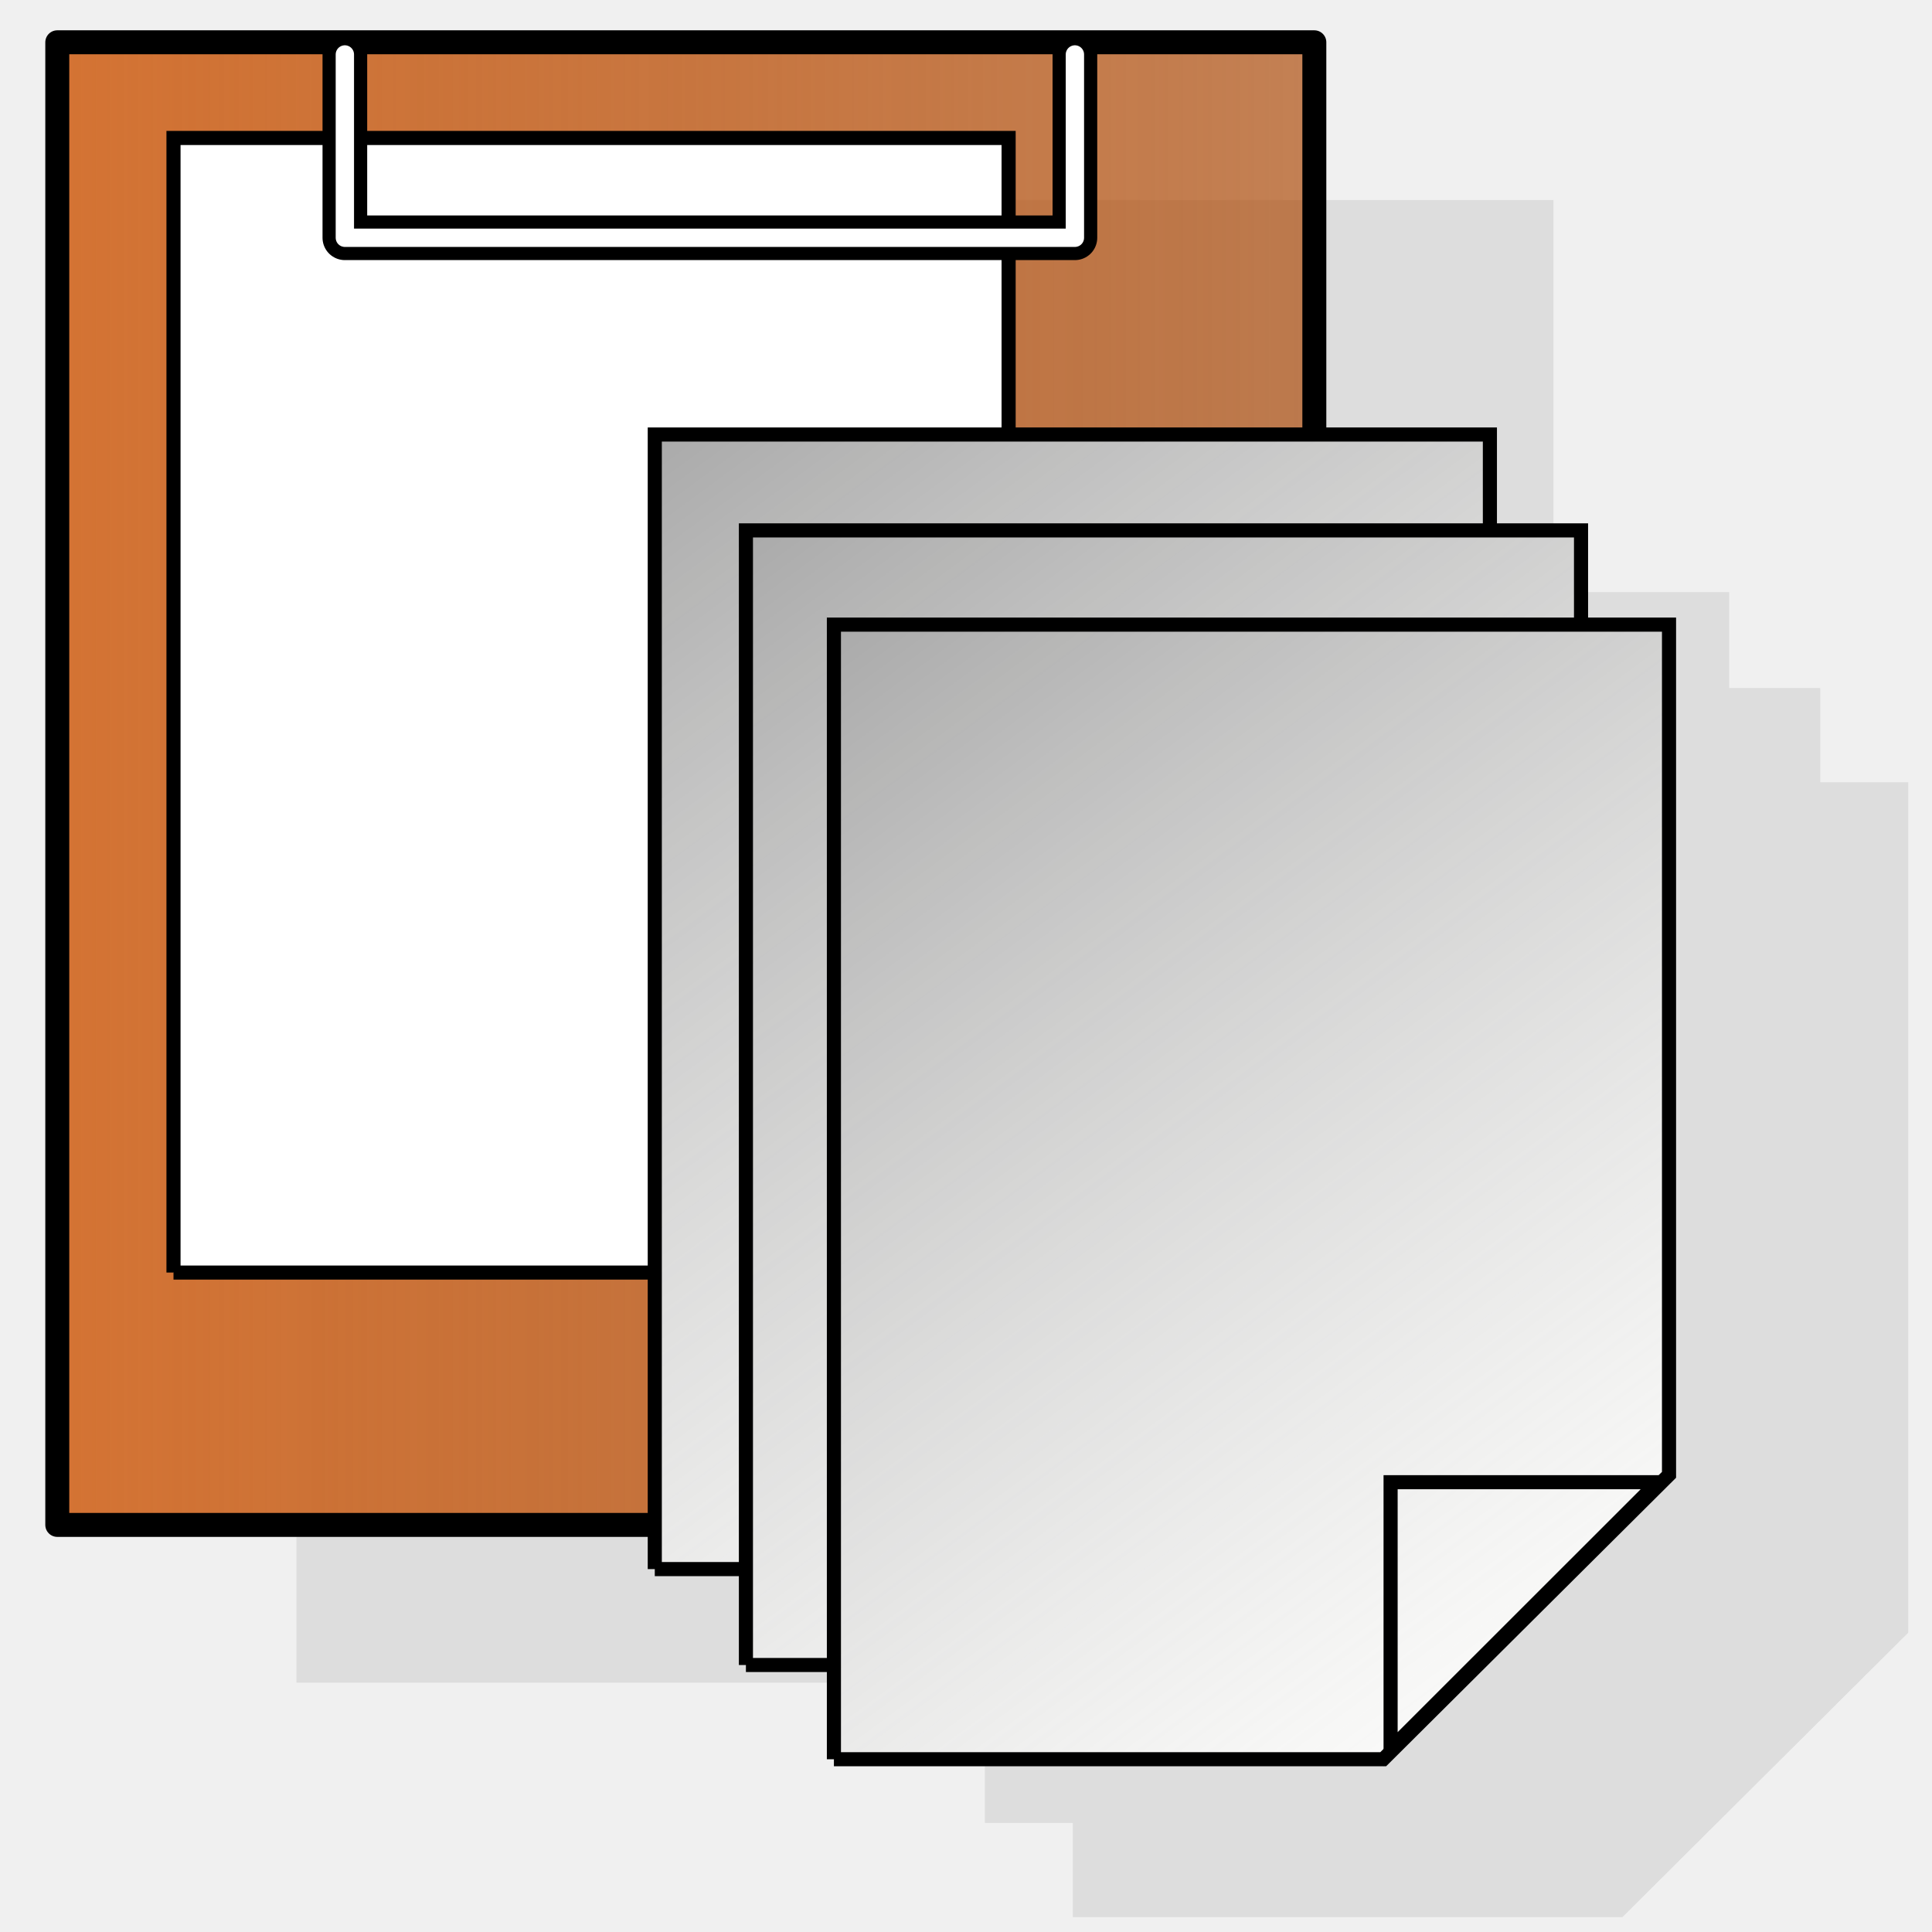
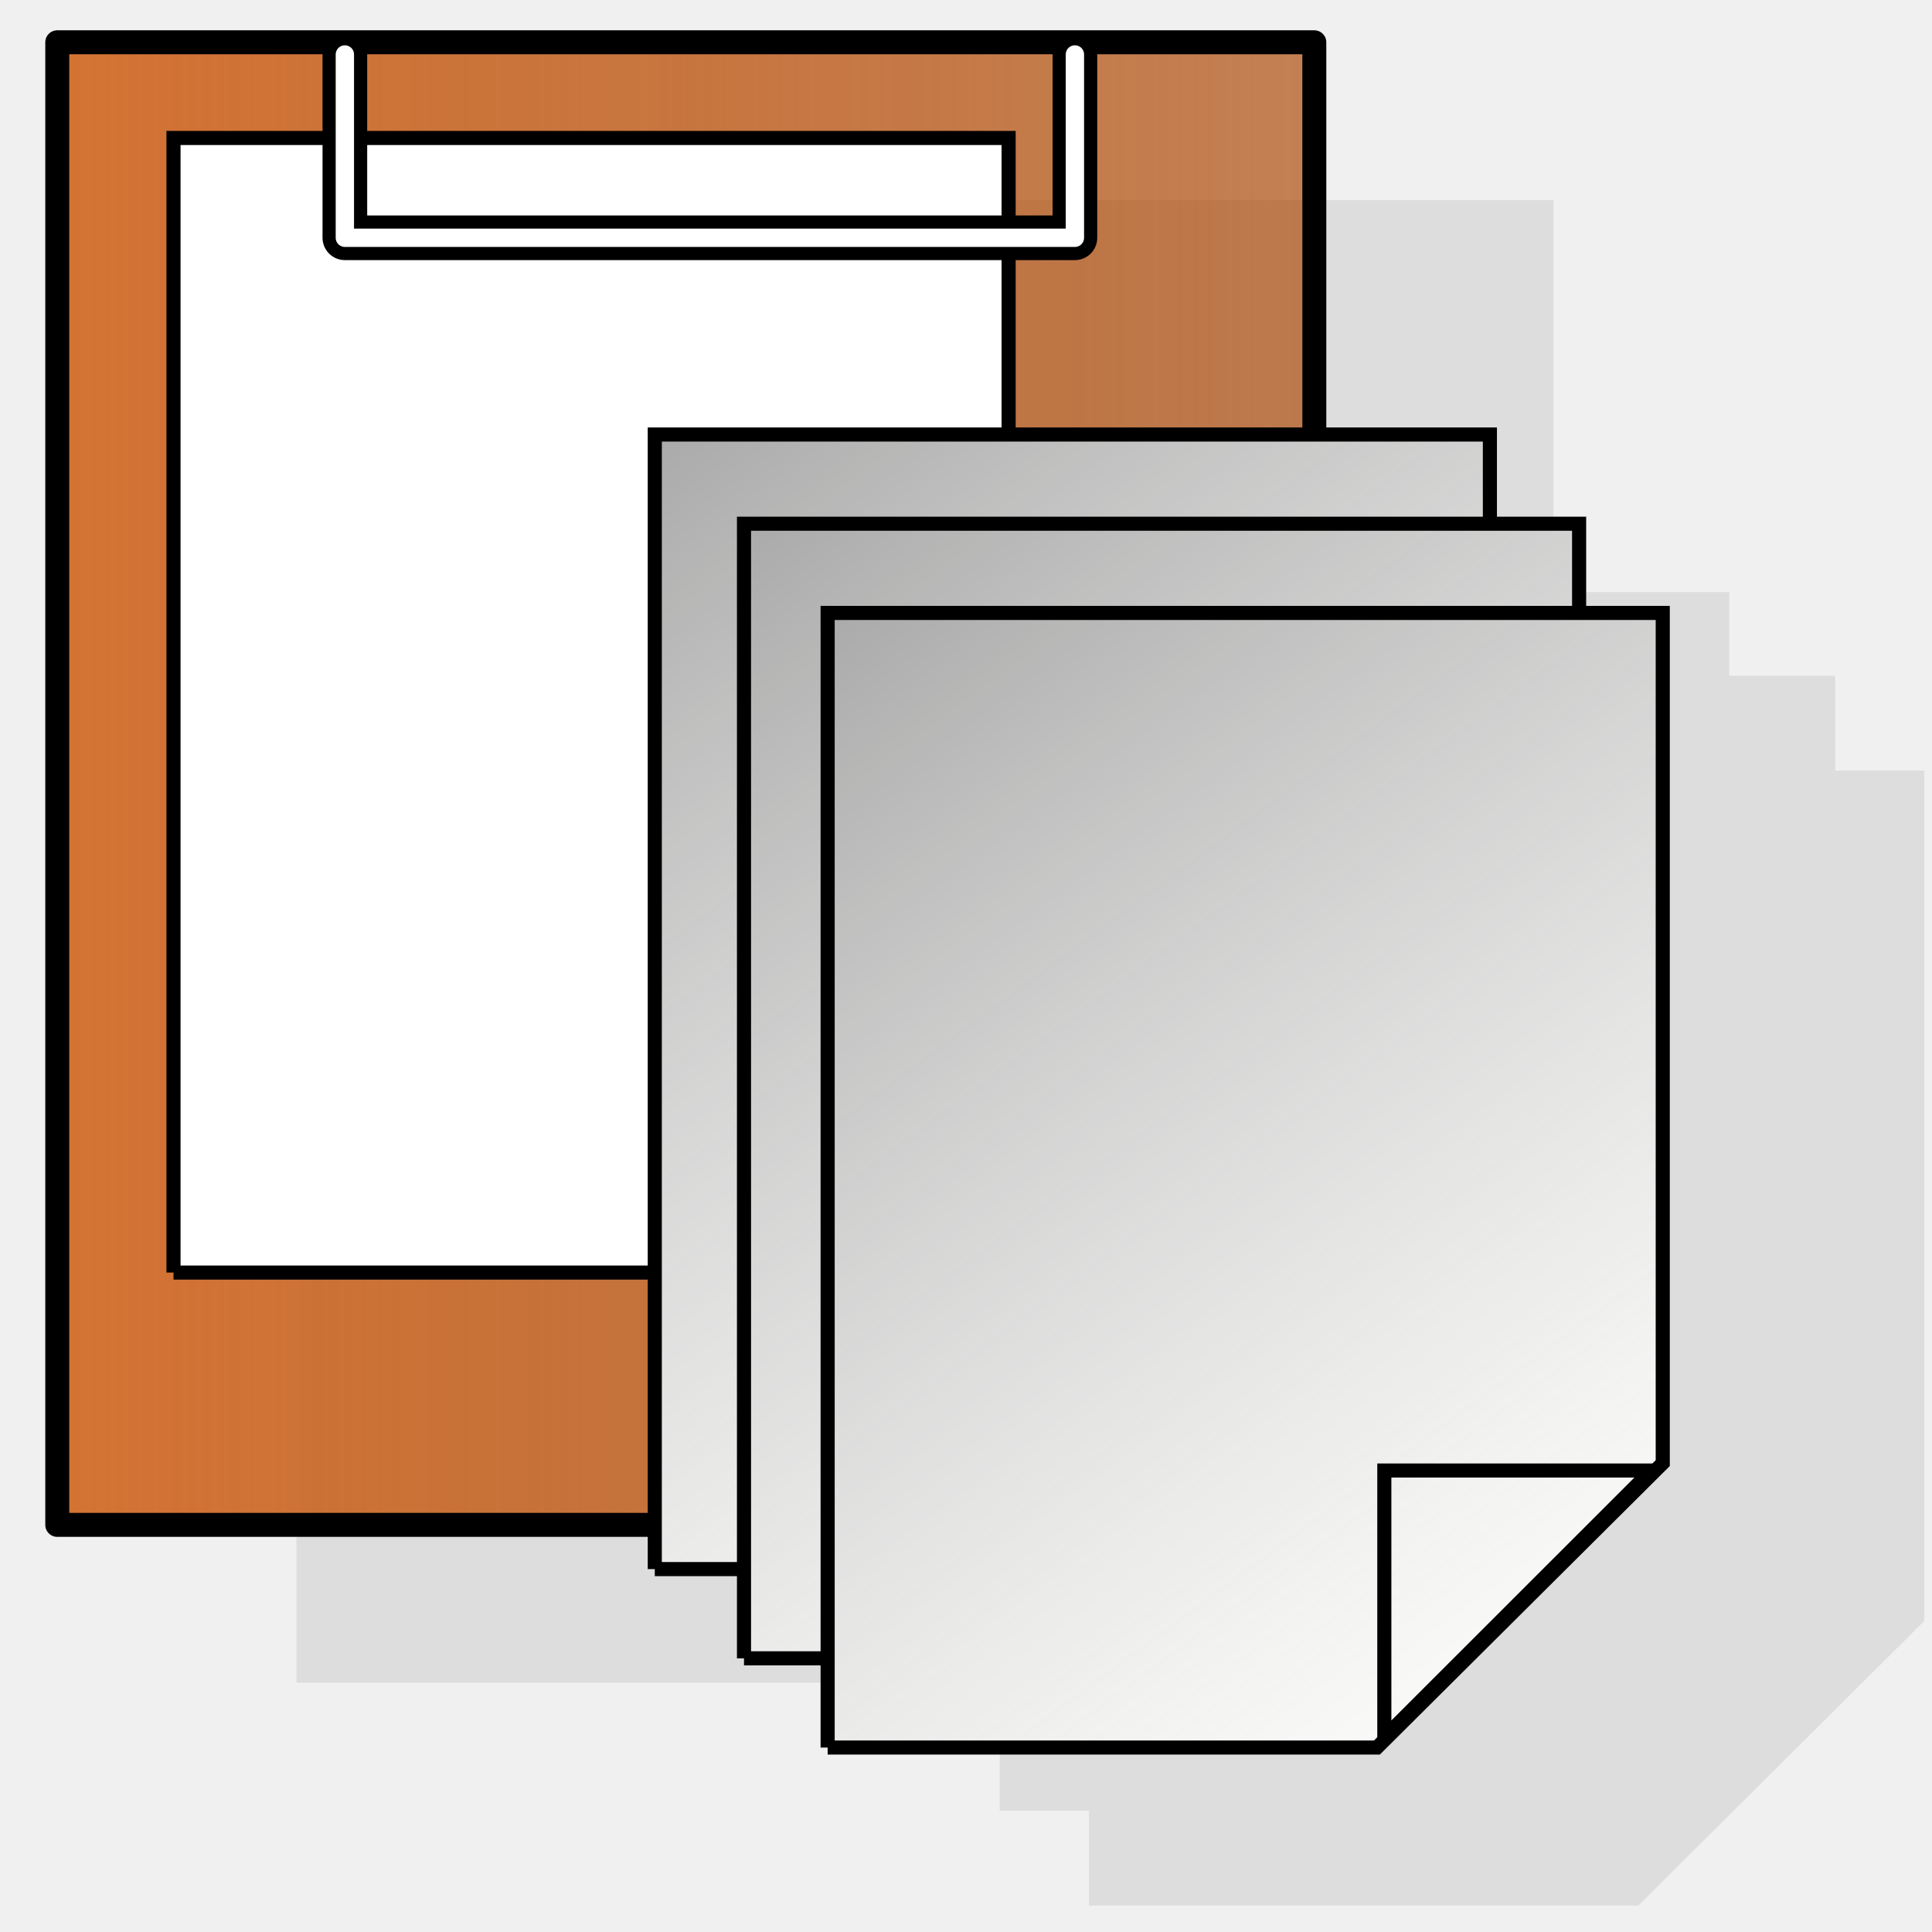
<svg xmlns="http://www.w3.org/2000/svg" xmlns:xlink="http://www.w3.org/1999/xlink" width="100" height="100" id="svg2" version="1.0">
  <defs id="defs4">
    <linearGradient id="linearGradient3149">
      <stop style="stop-color:#d47333;stop-opacity:1;" offset="0" id="stop3151" />
      <stop style="stop-color:#aa4400;stop-opacity:0.649;" offset="1" id="stop3153" />
    </linearGradient>
    <linearGradient id="linearGradient3186">
      <stop style="stop-color:#aaaaaa;stop-opacity:1;" offset="0" id="stop3188" />
      <stop style="stop-color:#fffffd;stop-opacity:0.502;" offset="1" id="stop3190" />
    </linearGradient>
    <linearGradient xlink:href="#linearGradient3186" id="linearGradient3313" gradientUnits="userSpaceOnUse" x1="19.193" y1="8.329" x2="78.883" y2="89.235" />
    <linearGradient xlink:href="#linearGradient3186" id="linearGradient3315" gradientUnits="userSpaceOnUse" x1="19.193" y1="8.329" x2="78.883" y2="89.235" />
    <linearGradient xlink:href="#linearGradient3186" id="linearGradient3317" gradientUnits="userSpaceOnUse" x1="19.193" y1="8.329" x2="78.883" y2="89.235" />
    <linearGradient xlink:href="#linearGradient3149" id="linearGradient3343" gradientUnits="userSpaceOnUse" gradientTransform="matrix(1.12719,0,0,1.126657,-11.7169,-14.30015)" x1="15.035" y1="49.204" x2="73.858" y2="49.204" />
    <filter x="-0.041" width="1.081" y="-1.054" height="3.108" id="filter3411">
      <feGaussianBlur stdDeviation="0.708" id="feGaussianBlur3413" />
    </filter>
+     <linearGradient xlink:href="#linearGradient3149" id="linearGradient2491" gradientUnits="userSpaceOnUse" gradientTransform="matrix(1.12719,0,0,1.126657,-14.60305,-14.87738)" x1="15.035" y1="49.204" x2="73.858" y2="49.204" />
  </defs>
  <g id="layer1">
-     <g id="g2253" style="fill:#dddddd;fill-opacity:1;stroke:none" transform="translate(102.8161,15.27111)">
-       <rect y="-4.916" x="-87.474" height="76.74" width="65.065" id="rect2193" style="opacity:1;fill:#dddddd;fill-opacity:1;stroke:none;stroke-width:1.24;stroke-linejoin:round;stroke-miterlimit:4;stroke-dasharray:none;stroke-opacity:1" />
-       <g transform="matrix(1.12719,0,0,1.126657,-146.781,-8.297961)" id="g2195" style="fill:#dddddd;fill-opacity:1;stroke:none">
-         <g id="g2197" transform="matrix(0.6475488,0,0,0.6475488,67.64277,15.68497)" style="opacity:1;fill:#dddddd;fill-opacity:1;stroke:none">
-           <path id="path2199" d="M 19.163,88.735 L 58.115,88.735 L 78.383,68.557 L 78.383,8.24 L 19.163,8.24 L 19.163,88.735" style="fill:#dddddd;fill-opacity:1;stroke:none;stroke-opacity:1" />
-           <path id="path2201" d="M 58.639,69.081 L 77.58,69.081 L 58.639,88.021 L 58.639,69.081 z " style="fill:#dddddd;fill-opacity:1;stroke:none;stroke-opacity:1" />
-         </g>
-         <g id="g2203" transform="matrix(0.6475488,0,0,0.6475488,67.64277,15.68497)" style="opacity:1;fill:#dddddd;fill-opacity:1;stroke:none">
-           <path id="path2205" d="M 19.163,88.735 L 58.115,88.735 L 78.383,68.557 L 78.383,8.24 L 19.163,8.24 L 19.163,88.735" style="fill:#dddddd;fill-opacity:1;stroke:none;stroke-opacity:1" />
-           <path id="path2207" d="M 58.639,69.081 L 77.58,69.081 L 58.639,88.021 L 58.639,69.081 z " style="fill:#dddddd;fill-opacity:1;stroke:none;stroke-opacity:1" />
-         </g>
+     <use x="0" y="0" xlink:href="#g2195" id="use2524" transform="translate(5.483685,4.329225)" width="100" height="100" />
+     <use x="0" y="0" xlink:href="#g2195" id="use2526" transform="translate(10.10153,9.23568)" width="100" height="100" />
+     <rect style="fill:#dddddd;fill-opacity:1;stroke:none;stroke-width:1.24;stroke-linejoin:round;stroke-miterlimit:4;stroke-dasharray:none;stroke-opacity:1" id="rect2193" width="65.065" height="76.74" x="15.342" y="10.355" />
+     <g style="fill:#dddddd;fill-opacity:1;stroke:none" id="g2195" transform="matrix(1.12719,0,0,1.126657,-43.96485,6.973147)">
+       <g style="opacity:1;fill:#dddddd;fill-opacity:1;stroke:none" transform="matrix(0.6475488,0,0,0.6475488,67.64277,15.68497)" id="g2197">
+         <path style="fill:#dddddd;fill-opacity:1;stroke:none;stroke-opacity:1" d="M 19.163,88.735 L 58.115,88.735 L 78.383,68.557 L 78.383,8.24 L 19.163,8.24 L 19.163,88.735" id="path2199" />
+         <path style="fill:#dddddd;fill-opacity:1;stroke:none;stroke-opacity:1" d="M 58.639,69.081 L 77.58,69.081 L 58.639,88.021 L 58.639,69.081 z " id="path2201" />
      </g>
-       <g transform="matrix(1.12719,0,0,1.126657,-165.6741,-25.89099)" id="g2209" style="fill:#dddddd;fill-opacity:1;stroke:none">
-         <path style="fill:#dddddd;fill-opacity:1;stroke:none;stroke-width:1.342;stroke-linecap:round;stroke-linejoin:round;stroke-miterlimit:4;stroke-dasharray:none;stroke-opacity:1" d="M 114.999,18.874 L 114.999,27.295 L 81.476,27.295 L 81.476,18.874" id="path2211" />
-         <path style="fill:#dddddd;fill-opacity:1;stroke:none;stroke-width:0.842;stroke-linecap:round;stroke-linejoin:round;stroke-miterlimit:4;stroke-dasharray:none;stroke-opacity:1" d="M 114.999,18.874 L 114.999,27.295 L 81.476,27.295 L 81.476,18.874" id="path2213" />
-       </g>
-       <g transform="matrix(1.12719,0,0,1.126657,-142.0638,-3.33432)" id="g2215" style="fill:#dddddd;fill-opacity:1;stroke:none">
-         <g id="g2217" transform="matrix(0.6475488,0,0,0.6475488,67.64277,15.68497)" style="opacity:1;fill:#dddddd;fill-opacity:1;stroke:none">
-           <path id="path2219" d="M 19.163,88.735 L 58.115,88.735 L 78.383,68.557 L 78.383,8.24 L 19.163,8.24 L 19.163,88.735" style="fill:#dddddd;fill-opacity:1;stroke:none;stroke-opacity:1" />
-           <path id="path2221" d="M 58.639,69.081 L 77.58,69.081 L 58.639,88.021 L 58.639,69.081 z " style="fill:#dddddd;fill-opacity:1;stroke:none;stroke-opacity:1" />
-         </g>
-         <g id="g2223" transform="matrix(0.6475488,0,0,0.6475488,67.64277,15.68497)" style="opacity:1;fill:#dddddd;fill-opacity:1;stroke:none">
-           <path id="path2225" d="M 19.163,88.735 L 58.115,88.735 L 78.383,68.557 L 78.383,8.24 L 19.163,8.24 L 19.163,88.735" style="fill:#dddddd;fill-opacity:1;stroke:none;stroke-opacity:1" />
-           <path id="path2227" d="M 58.639,69.081 L 77.58,69.081 L 58.639,88.021 L 58.639,69.081 z " style="fill:#dddddd;fill-opacity:1;stroke:none;stroke-opacity:1" />
-         </g>
-       </g>
-       <g transform="matrix(1.12719,0,0,1.126657,-137.5093,1.543232)" id="g2229" style="fill:#dddddd;fill-opacity:1;stroke:none">
-         <g id="g2231" transform="matrix(0.6475488,0,0,0.6475488,67.64277,15.68497)" style="opacity:1;fill:#dddddd;fill-opacity:1;stroke:none">
-           <path id="path2233" d="M 19.163,88.735 L 58.115,88.735 L 78.383,68.557 L 78.383,8.24 L 19.163,8.24 L 19.163,88.735" style="fill:#dddddd;fill-opacity:1;stroke:none;stroke-opacity:1" />
-           <path id="path2235" d="M 58.639,69.081 L 77.58,69.081 L 58.639,88.021 L 58.639,69.081 z " style="fill:#dddddd;fill-opacity:1;stroke:none;stroke-opacity:1" />
-         </g>
-         <g id="g2237" transform="matrix(0.6475488,0,0,0.6475488,67.64277,15.68497)" style="opacity:1;fill:#dddddd;fill-opacity:1;stroke:none">
-           <path id="path2239" d="M 19.163,88.735 L 58.115,88.735 L 78.383,68.557 L 78.383,8.24 L 19.163,8.24 L 19.163,88.735" style="fill:#dddddd;fill-opacity:1;stroke:none;stroke-opacity:1" />
-           <path id="path2241" d="M 58.639,69.081 L 77.58,69.081 L 58.639,88.021 L 58.639,69.081 z " style="fill:#dddddd;fill-opacity:1;stroke:none;stroke-opacity:1" />
-         </g>
+       <g style="opacity:1;fill:#dddddd;fill-opacity:1;stroke:none" transform="matrix(0.6475488,0,0,0.6475488,67.64277,15.68497)" id="g2203">
+         <path style="fill:#dddddd;fill-opacity:1;stroke:none;stroke-opacity:1" d="M 19.163,88.735 L 58.115,88.735 L 78.383,68.557 L 78.383,8.24 L 19.163,8.24 L 19.163,88.735" id="path2205" />
+         <path style="fill:#dddddd;fill-opacity:1;stroke:none;stroke-opacity:1" d="M 58.639,69.081 L 77.58,69.081 L 58.639,88.021 L 58.639,69.081 z " id="path2207" />
      </g>
    </g>
-     <g id="g3302" transform="translate(-2.88615,-0.57723)">
-       <rect y="2.766" x="5.851" height="76.74" width="65.065" id="rect2168" style="fill:url(#linearGradient3343);fill-opacity:1;stroke:#000000;stroke-width:1.24;stroke-linejoin:round;stroke-miterlimit:4;stroke-dasharray:none;stroke-opacity:1" />
-       <g style="fill:#ffffff;fill-opacity:1" transform="matrix(1.12719,0,0,1.126657,-78.36711,-15.96446)" id="g3345">
-         <g id="g3348" transform="matrix(0.6475488,0,0,0.6475488,67.64277,15.68497)" style="opacity:1;fill:#ffffff;fill-opacity:1;stroke:none">
-           <path id="path3350" d="M 19.163,88.735 L 58.115,88.735 L 78.383,68.557 L 78.383,8.24 L 19.163,8.24 L 19.163,88.735" style="fill:#ffffff;fill-opacity:1;stroke:none;stroke-opacity:1" />
-           <path id="path3352" d="M 58.639,69.081 L 77.58,69.081 L 58.639,88.021 L 58.639,69.081 z " style="fill:#ffffff;fill-opacity:1;stroke:none;stroke-opacity:1" />
-         </g>
-         <g id="g3354" transform="matrix(0.6475488,0,0,0.6475488,67.64277,15.68497)" style="opacity:1;fill:#ffffff;fill-opacity:1">
-           <path id="path3356" d="M 19.163,88.735 L 58.115,88.735 L 78.383,68.557 L 78.383,8.24 L 19.163,8.24 L 19.163,88.735" style="fill:#ffffff;fill-opacity:1;stroke:#000000;stroke-opacity:1" />
-           <path id="path3358" d="M 58.639,69.081 L 77.58,69.081 L 58.639,88.021 L 58.639,69.081 z " style="fill:#ffffff;fill-opacity:1;stroke:#000000;stroke-opacity:1" />
-         </g>
+     <g style="fill:#dddddd;fill-opacity:1;stroke:none" id="g2209" transform="matrix(1.12719,0,0,1.126657,-62.85798,-10.61988)">
+       <path id="path2211" d="M 114.999,18.874 L 114.999,27.295 L 81.476,27.295 L 81.476,18.874" style="fill:#dddddd;fill-opacity:1;stroke:none;stroke-width:1.342;stroke-linecap:round;stroke-linejoin:round;stroke-miterlimit:4;stroke-dasharray:none;stroke-opacity:1" />
+       <path id="path2213" d="M 114.999,18.874 L 114.999,27.295 L 81.476,27.295 L 81.476,18.874" style="fill:#dddddd;fill-opacity:1;stroke:none;stroke-width:0.842;stroke-linecap:round;stroke-linejoin:round;stroke-miterlimit:4;stroke-dasharray:none;stroke-opacity:1" />
+     </g>
+     <rect style="fill:url(#linearGradient2491);fill-opacity:1;stroke:#000000;stroke-width:1.24;stroke-linejoin:round;stroke-miterlimit:4;stroke-dasharray:none;stroke-opacity:1" id="rect2168" width="65.065" height="76.74" x="2.964" y="2.188" />
+     <g id="g3345" transform="matrix(1.12719,0,0,1.126657,-81.25326,-16.54169)" style="fill:#ffffff;fill-opacity:1">
+       <g style="opacity:1;fill:#ffffff;fill-opacity:1;stroke:none" transform="matrix(0.6475488,0,0,0.6475488,67.64277,15.68497)" id="g3348">
+         <path style="fill:#ffffff;fill-opacity:1;stroke:none;stroke-opacity:1" d="M 19.163,88.735 L 58.115,88.735 L 78.383,68.557 L 78.383,8.24 L 19.163,8.24 L 19.163,88.735" id="path3350" />
+         <path style="fill:#ffffff;fill-opacity:1;stroke:none;stroke-opacity:1" d="M 58.639,69.081 L 77.58,69.081 L 58.639,88.021 L 58.639,69.081 z " id="path3352" />
      </g>
-       <path transform="matrix(0.8240171,0,0,1,66.47824,16.53061)" id="path3417" d="M -60.408,13.265 L -20.204,13.265 L -60.408,13.265 z " style="fill:#ffffff;fill-opacity:1;stroke:#000000;stroke-width:1.612;stroke-linecap:round;stroke-linejoin:round;stroke-miterlimit:4;stroke-dasharray:1.612, 1.612;stroke-dashoffset:0.161;stroke-opacity:1;filter:url(#filter3411)" />
-       <path transform="matrix(0.8240171,0,0,1,67.19253,6.938776)" id="rect3364" d="M -60.408,13.265 L -20.204,13.265 L -60.408,13.265 z " style="fill:#ffffff;fill-opacity:1;stroke:#000000;stroke-width:1.612;stroke-linecap:round;stroke-linejoin:round;stroke-miterlimit:4;stroke-dasharray:1.612, 19.344;stroke-dashoffset:0.161;stroke-opacity:1;filter:url(#filter3411)" />
-       <path transform="matrix(0.8240171,0,0,1,70.35579,42.2449)" id="path3415" d="M -60.408,13.265 L -20.204,13.265 L -60.408,13.265 z " style="fill:#ffffff;fill-opacity:1;stroke:#000000;stroke-width:1.612;stroke-linecap:round;stroke-linejoin:round;stroke-miterlimit:4;stroke-dasharray:1.612, 19.344;stroke-dashoffset:0.161;stroke-opacity:1;filter:url(#filter3411)" />
-       <path transform="matrix(0.8240171,0,0,1,66.88641,30)" id="path3419" d="M -60.408,13.265 L -20.204,13.265 L -60.408,13.265 z " style="fill:#ffffff;fill-opacity:1;stroke:#000000;stroke-width:1.612;stroke-linecap:round;stroke-linejoin:round;stroke-miterlimit:4;stroke-dasharray:19.344, 19.344;stroke-dashoffset:2.902;stroke-opacity:1;filter:url(#filter3411)" />
-       <g transform="matrix(1.12719,0,0,1.126657,-53.45599,-0.6159366)" id="g3165">
-         <g id="g3157" transform="matrix(0.6475488,0,0,0.6475488,67.64277,15.68497)" style="opacity:1;fill:#ffffff;fill-opacity:1;stroke:none">
-           <path id="path3159" d="M 19.163,88.735 L 58.115,88.735 L 78.383,68.557 L 78.383,8.24 L 19.163,8.24 L 19.163,88.735" style="fill:#ffffff;fill-opacity:1;stroke:none;stroke-opacity:1" />
-           <path id="path3161" d="M 58.639,69.081 L 77.58,69.081 L 58.639,88.021 L 58.639,69.081 z " style="fill:#ffffff;fill-opacity:1;stroke:none;stroke-opacity:1" />
-         </g>
-         <g id="g3172" transform="matrix(0.6475488,0,0,0.6475488,67.64277,15.68497)" style="opacity:1">
-           <path id="path3174" d="M 19.163,88.735 L 58.115,88.735 L 78.383,68.557 L 78.383,8.24 L 19.163,8.24 L 19.163,88.735" style="fill:url(#linearGradient3313);fill-opacity:1;stroke:#000000;stroke-opacity:1" />
-           <path id="path3176" d="M 58.639,69.081 L 77.58,69.081 L 58.639,88.021 L 58.639,69.081 z " style="fill:none;fill-opacity:1;stroke:#000000;stroke-opacity:1" />
-         </g>
-       </g>
-       <path id="path3337" d="M 58.523,3.396 L 58.523,12.884 L 20.736,12.884 L 20.736,3.396" style="fill:none;fill-opacity:1;stroke:#000000;stroke-width:2.312;stroke-linecap:round;stroke-linejoin:round;stroke-miterlimit:4;stroke-dasharray:none;stroke-opacity:1" />
-       <path id="rect3177" d="M 58.523,3.396 L 58.523,12.884 L 20.736,12.884 L 20.736,3.396" style="fill:none;fill-opacity:1;stroke:#ffffff;stroke-width:0.949;stroke-linecap:round;stroke-linejoin:round;stroke-miterlimit:4;stroke-dasharray:none;stroke-opacity:1" />
-       <g transform="matrix(1.12719,0,0,1.126657,-48.73881,4.347704)" id="g3347">
-         <g id="g3349" transform="matrix(0.6475488,0,0,0.6475488,67.64277,15.68497)" style="opacity:1;fill:#ffffff;fill-opacity:1;stroke:none">
-           <path id="path3351" d="M 19.163,88.735 L 58.115,88.735 L 78.383,68.557 L 78.383,8.24 L 19.163,8.24 L 19.163,88.735" style="fill:#ffffff;fill-opacity:1;stroke:none;stroke-opacity:1" />
-           <path id="path3353" d="M 58.639,69.081 L 77.58,69.081 L 58.639,88.021 L 58.639,69.081 z " style="fill:#ffffff;fill-opacity:1;stroke:none;stroke-opacity:1" />
-         </g>
-         <g id="g3355" transform="matrix(0.6475488,0,0,0.6475488,67.64277,15.68497)" style="opacity:1">
-           <path id="path3357" d="M 19.163,88.735 L 58.115,88.735 L 78.383,68.557 L 78.383,8.24 L 19.163,8.24 L 19.163,88.735" style="fill:url(#linearGradient3315);fill-opacity:1;stroke:#000000;stroke-opacity:1" />
-           <path id="path3359" d="M 58.639,69.081 L 77.58,69.081 L 58.639,88.021 L 58.639,69.081 z " style="fill:none;fill-opacity:1;stroke:#000000;stroke-opacity:1" />
-         </g>
-       </g>
-       <g transform="matrix(1.12719,0,0,1.126657,-44.18427,9.225256)" id="g3363">
-         <g id="g3365" transform="matrix(0.6475488,0,0,0.6475488,67.64277,15.68497)" style="opacity:1;fill:#ffffff;fill-opacity:1;stroke:none">
-           <path id="path3367" d="M 19.163,88.735 L 58.115,88.735 L 78.383,68.557 L 78.383,8.24 L 19.163,8.24 L 19.163,88.735" style="fill:#ffffff;fill-opacity:1;stroke:none;stroke-opacity:1" />
-           <path id="path3369" d="M 58.639,69.081 L 77.58,69.081 L 58.639,88.021 L 58.639,69.081 z " style="fill:#ffffff;fill-opacity:1;stroke:none;stroke-opacity:1" />
-         </g>
-         <g id="g3371" transform="matrix(0.6475488,0,0,0.6475488,67.64277,15.68497)" style="opacity:1">
-           <path id="path3373" d="M 19.163,88.735 L 58.115,88.735 L 78.383,68.557 L 78.383,8.24 L 19.163,8.24 L 19.163,88.735" style="fill:url(#linearGradient3317);fill-opacity:1;stroke:#000000;stroke-opacity:1" />
-           <path id="path3375" d="M 58.639,69.081 L 77.58,69.081 L 58.639,88.021 L 58.639,69.081 z " style="fill:none;fill-opacity:1;stroke:#000000;stroke-opacity:1" />
-         </g>
+       <g style="opacity:1;fill:#ffffff;fill-opacity:1" transform="matrix(0.6475488,0,0,0.6475488,67.64277,15.68497)" id="g3354">
+         <path style="fill:#ffffff;fill-opacity:1;stroke:#000000;stroke-opacity:1" d="M 19.163,88.735 L 58.115,88.735 L 78.383,68.557 L 78.383,8.24 L 19.163,8.24 L 19.163,88.735" id="path3356" />
+         <path style="fill:#ffffff;fill-opacity:1;stroke:#000000;stroke-opacity:1" d="M 58.639,69.081 L 77.58,69.081 L 58.639,88.021 L 58.639,69.081 z " id="path3358" />
      </g>
    </g>
+     <path style="fill:#ffffff;fill-opacity:1;stroke:#000000;stroke-width:1.612;stroke-linecap:round;stroke-linejoin:round;stroke-miterlimit:4;stroke-dasharray:1.612, 1.612;stroke-dashoffset:0.161;stroke-opacity:1;filter:url(#filter3411)" d="M -60.408,13.265 L -20.204,13.265 L -60.408,13.265 z " id="path3417" transform="matrix(0.8240171,0,0,1,63.59209,15.95338)" />
+     <path style="fill:#ffffff;fill-opacity:1;stroke:#000000;stroke-width:1.612;stroke-linecap:round;stroke-linejoin:round;stroke-miterlimit:4;stroke-dasharray:1.612, 19.344;stroke-dashoffset:0.161;stroke-opacity:1;filter:url(#filter3411)" d="M -60.408,13.265 L -20.204,13.265 L -60.408,13.265 z " id="rect3364" transform="matrix(0.8240171,0,0,1,64.30638,6.361546)" />
+     <path style="fill:#ffffff;fill-opacity:1;stroke:#000000;stroke-width:1.612;stroke-linecap:round;stroke-linejoin:round;stroke-miterlimit:4;stroke-dasharray:1.612, 19.344;stroke-dashoffset:0.161;stroke-opacity:1;filter:url(#filter3411)" d="M -60.408,13.265 L -20.204,13.265 L -60.408,13.265 z " id="path3415" transform="matrix(0.8240171,0,0,1,67.46964,41.66767)" />
+     <path style="fill:#ffffff;fill-opacity:1;stroke:#000000;stroke-width:1.612;stroke-linecap:round;stroke-linejoin:round;stroke-miterlimit:4;stroke-dasharray:19.344, 19.344;stroke-dashoffset:2.902;stroke-opacity:1;filter:url(#filter3411)" d="M -60.408,13.265 L -20.204,13.265 L -60.408,13.265 z " id="path3419" transform="matrix(0.8240171,0,0,1,64.00026,29.42277)" />
+     <g id="g3165" transform="matrix(1.12719,0,0,1.126657,-56.34214,-1.193167)">
+       <g style="opacity:1;fill:#ffffff;fill-opacity:1;stroke:none" transform="matrix(0.6475488,0,0,0.6475488,67.64277,15.68497)" id="g3157">
+         <path style="fill:#ffffff;fill-opacity:1;stroke:none;stroke-opacity:1" d="M 19.163,88.735 L 58.115,88.735 L 78.383,68.557 L 78.383,8.24 L 19.163,8.24 L 19.163,88.735" id="path3159" />
+         <path style="fill:#ffffff;fill-opacity:1;stroke:none;stroke-opacity:1" d="M 58.639,69.081 L 77.58,69.081 L 58.639,88.021 L 58.639,69.081 z " id="path3161" />
+       </g>
+       <g style="opacity:1" transform="matrix(0.6475488,0,0,0.6475488,67.64277,15.68497)" id="g3172">
+         <path style="fill:url(#linearGradient3313);fill-opacity:1;stroke:#000000;stroke-opacity:1" d="M 19.163,88.735 L 58.115,88.735 L 78.383,68.557 L 78.383,8.24 L 19.163,8.24 L 19.163,88.735" id="path3174" />
+         <path style="fill:none;fill-opacity:1;stroke:#000000;stroke-opacity:1" d="M 58.639,69.081 L 77.58,69.081 L 58.639,88.021 L 58.639,69.081 z " id="path3176" />
+       </g>
+     </g>
+     <path style="fill:none;fill-opacity:1;stroke:#000000;stroke-width:2.312;stroke-linecap:round;stroke-linejoin:round;stroke-miterlimit:4;stroke-dasharray:none;stroke-opacity:1" d="M 55.637,2.819 L 55.637,12.307 L 17.85,12.307 L 17.85,2.819" id="path3337" />
+     <path style="fill:none;fill-opacity:1;stroke:#ffffff;stroke-width:0.949;stroke-linecap:round;stroke-linejoin:round;stroke-miterlimit:4;stroke-dasharray:none;stroke-opacity:1" d="M 55.637,2.819 L 55.637,12.307 L 17.85,12.307 L 17.85,2.819" id="rect3177" />
+     <use x="0" y="0" xlink:href="#g3165" id="use2518" transform="translate(4.61784,4.61784)" width="100" height="100" />
+     <use x="0" y="0" xlink:href="#g3165" id="use2520" transform="translate(8.947065,9.23568)" width="100" height="100" />
  </g>
</svg>
